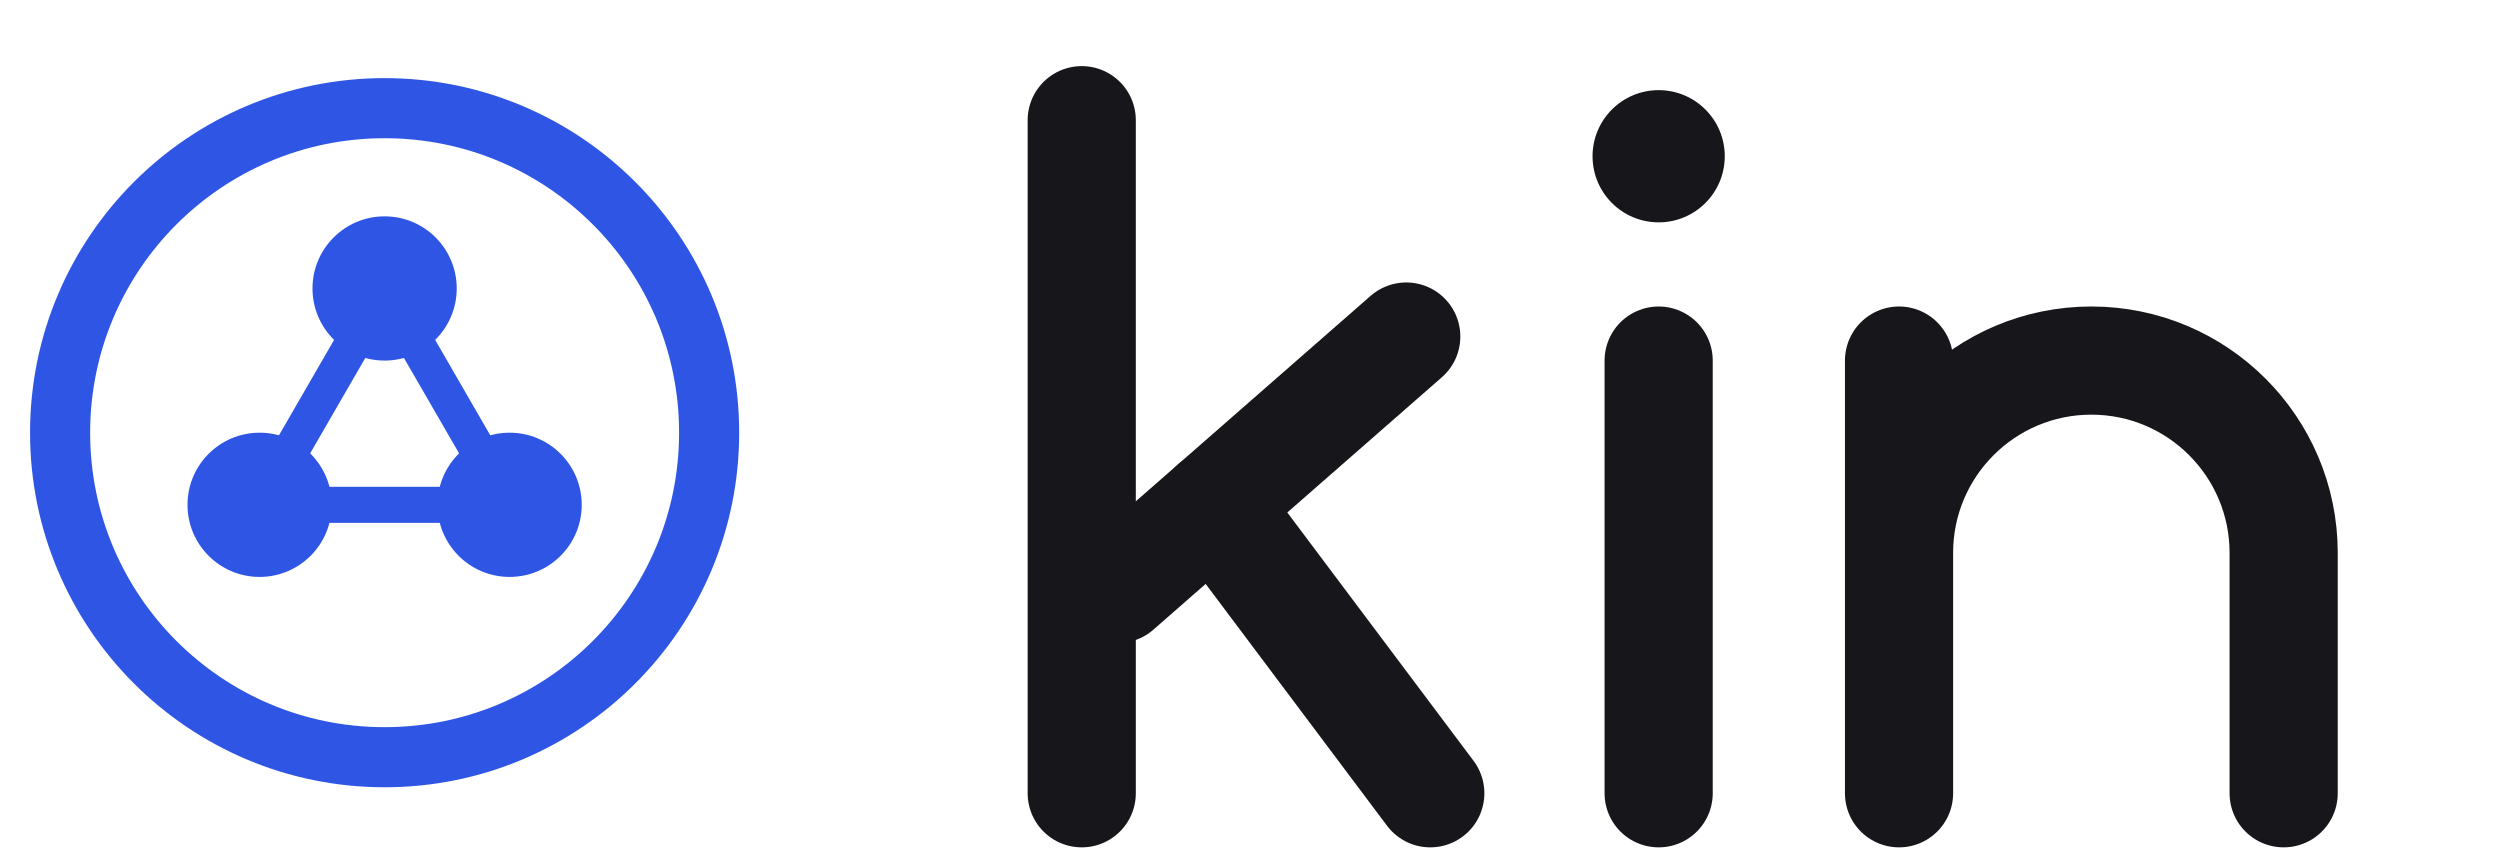
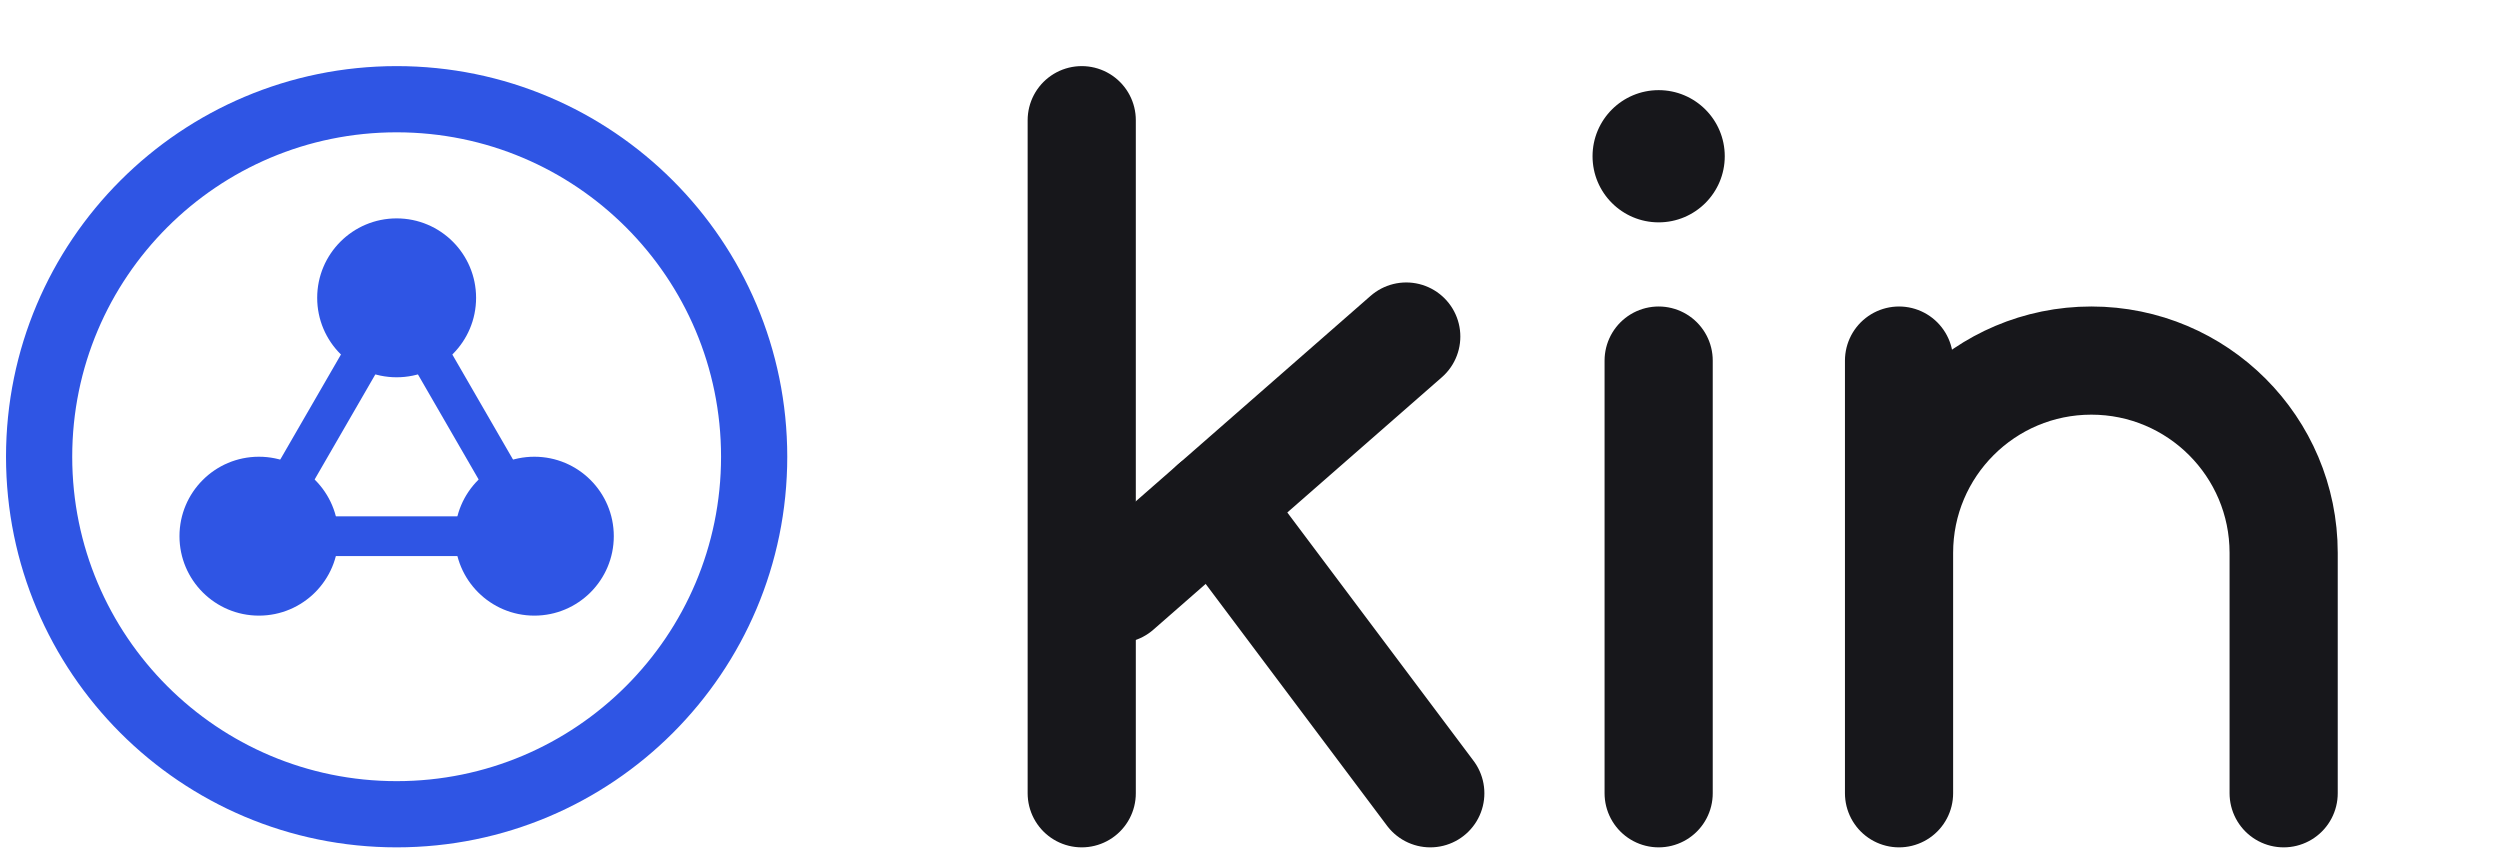
<svg xmlns="http://www.w3.org/2000/svg" viewBox="0 0 208 72" role="img" aria-label="Kin">
-   <g transform="translate(0 4)">
+   <g transform="translate(-2.254 2.746) scale(1.10169)">
    <circle cx="32" cy="32" r="27" fill="none" stroke="#2f55e4" stroke-width="5" />
    <g stroke="#2f55e4" stroke-width="3" stroke-linecap="round">
      <line x1="32" y1="20" x2="21.6" y2="38" />
      <line x1="21.6" y1="38" x2="42.4" y2="38" />
      <line x1="42.4" y1="38" x2="32" y2="20" />
    </g>
    <g fill="#2f55e4">
      <circle cx="32" cy="20" r="6" />
      <circle cx="21.6" cy="38" r="6" />
      <circle cx="42.4" cy="38" r="6" />
    </g>
  </g>
  <g transform="translate(80 6)">
    <g fill="none" stroke="#17171b" stroke-width="9" stroke-linecap="round" stroke-linejoin="round">
      <path d="M10 4 V60" />
      <path d="M37 22 L13 43" />
      <path d="M21 36 L39 60" />
      <path d="M58 24 V60" />
      <path d="M78 60 V24 M78 40 a16 16 0 0 1 32 0 V60" />
    </g>
    <circle cx="58" cy="7" r="5.5" fill="#17171b" />
  </g>
</svg>
